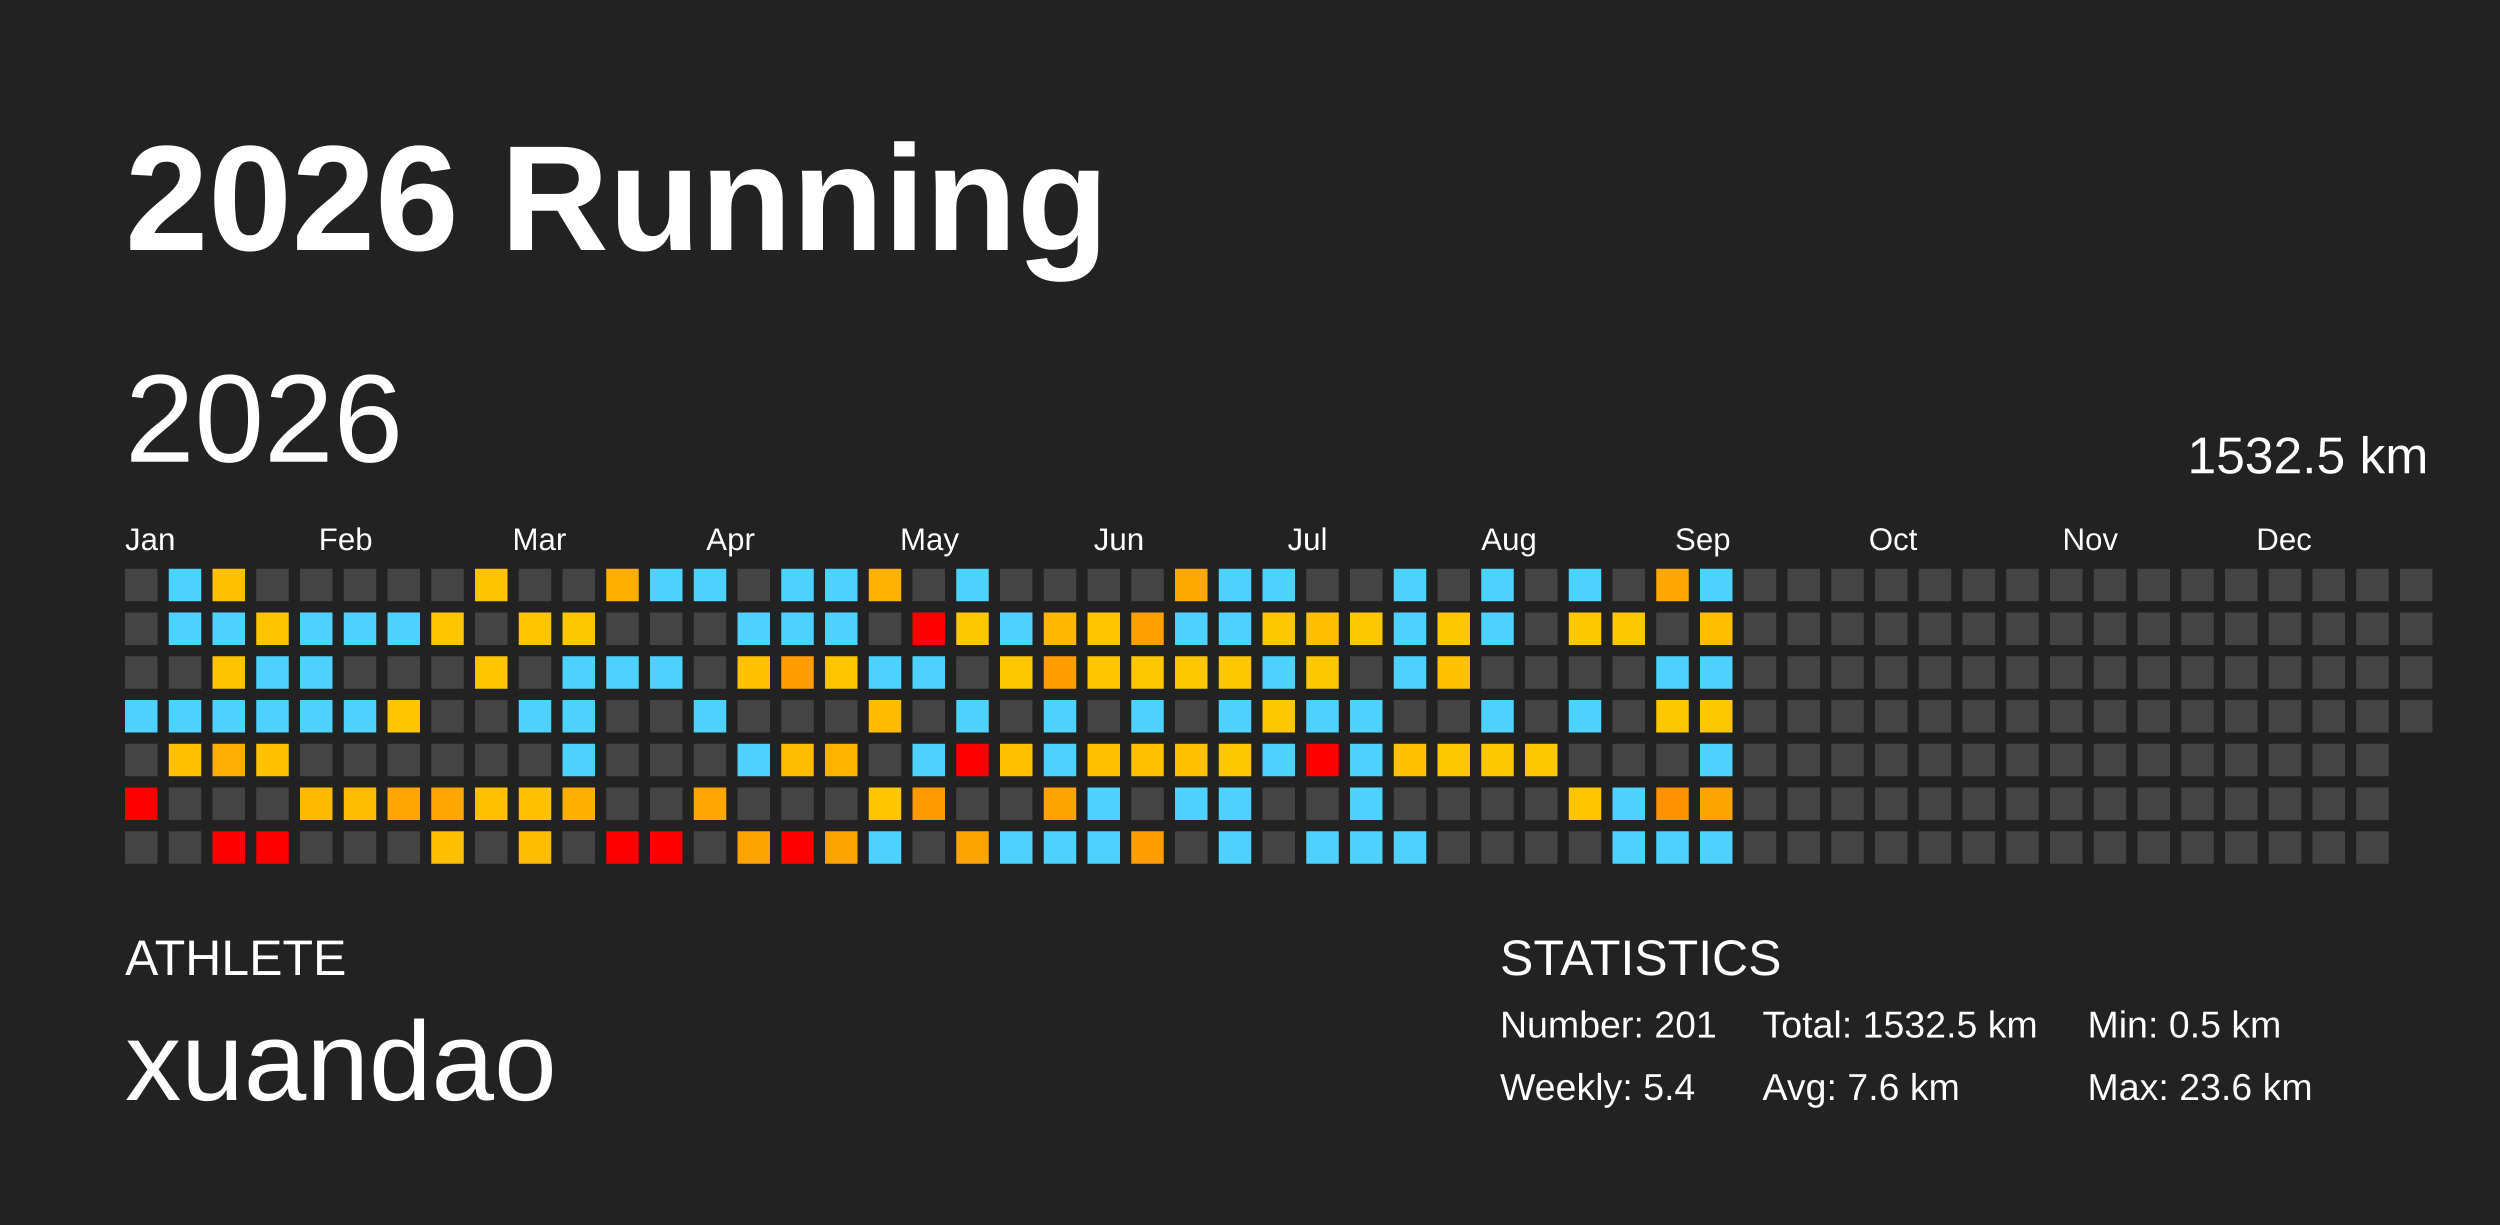
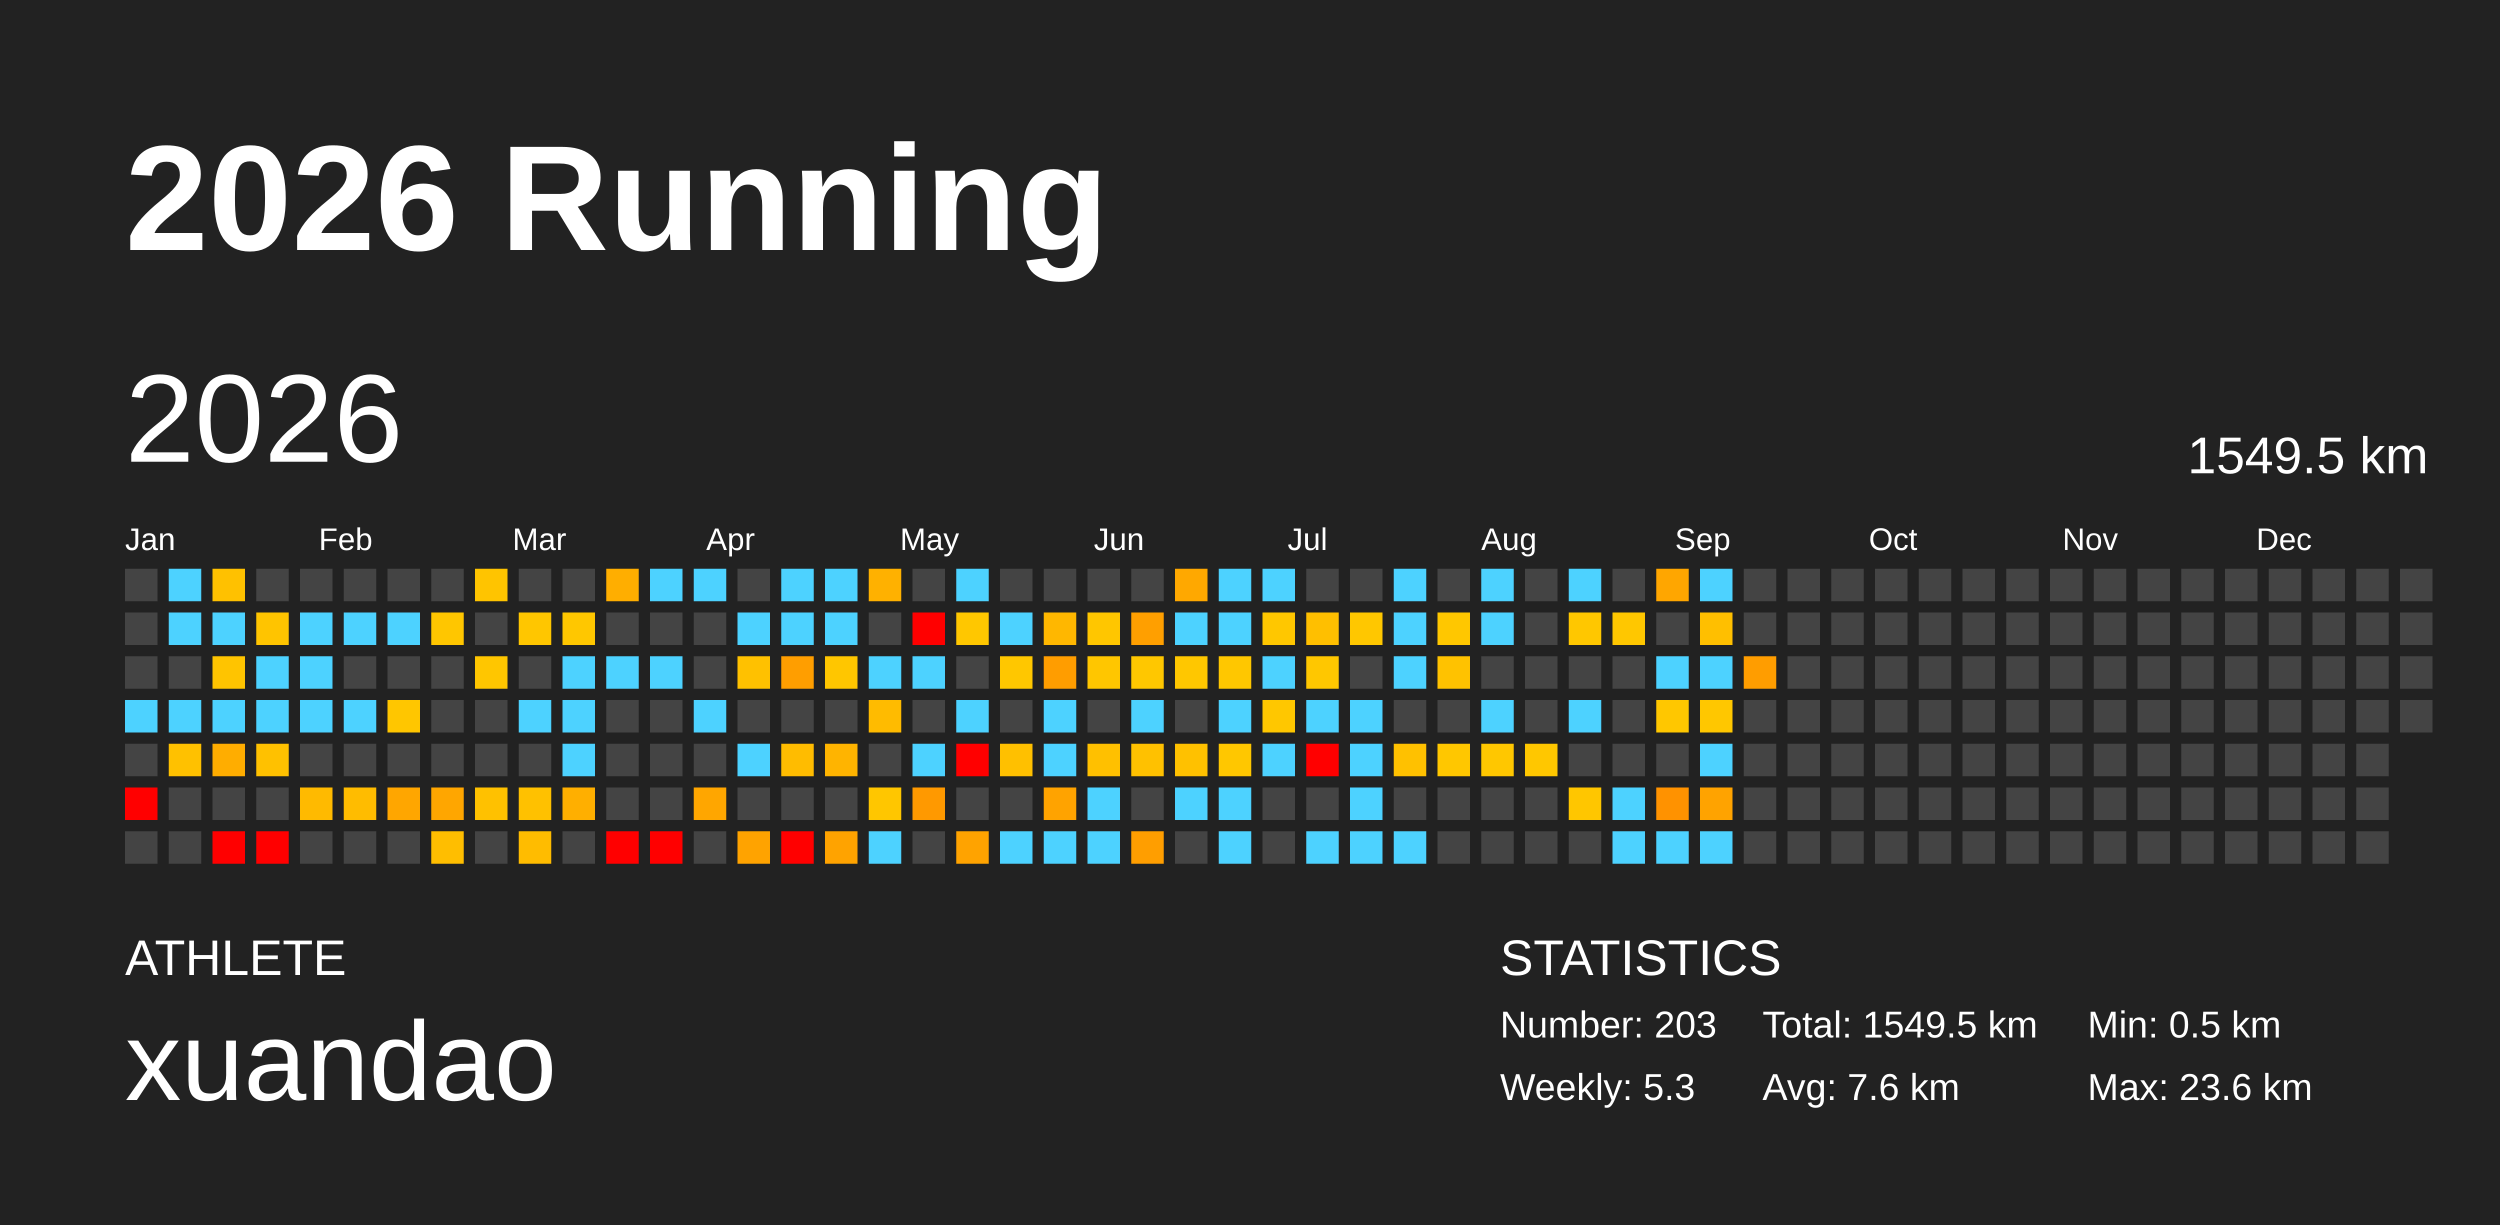
<svg xmlns="http://www.w3.org/2000/svg" baseProfile="full" height="98mm" version="1.1" viewBox="0,0,200,98" width="200mm">
  <defs />
  <rect fill="#222222" height="98" width="200" x="0" y="0" />
  <text fill="#FFFFFF" style="font-size:12px; font-family:Arial; font-weight:bold;" x="10" y="20">2026 Running</text>
  <text fill="#FFFFFF" style="font-size:4px; font-family:Arial" x="10" y="78">ATHLETE</text>
  <text fill="#FFFFFF" style="font-size:9px; font-family:Arial" x="10" y="88">xuandao</text>
  <text fill="#FFFFFF" style="font-size:4px; font-family:Arial" x="120" y="78">STATISTICS</text>
-   <text fill="#FFFFFF" style="font-size:3px; font-family:Arial" x="120" y="83">Number: 201</text>
-   <text fill="#FFFFFF" style="font-size:3px; font-family:Arial" x="120" y="88">Weekly: 5.4</text>
-   <text fill="#FFFFFF" style="font-size:3px; font-family:Arial" x="141" y="83">Total: 1532.5 km</text>
+   <text fill="#FFFFFF" style="font-size:3px; font-family:Arial" x="120" y="83">Number: 203</text>
+   <text fill="#FFFFFF" style="font-size:3px; font-family:Arial" x="120" y="88">Weekly: 5.3</text>
+   <text fill="#FFFFFF" style="font-size:3px; font-family:Arial" x="141" y="83">Total: 1549.5 km</text>
  <text fill="#FFFFFF" style="font-size:3px; font-family:Arial" x="141" y="88">Avg: 7.6 km</text>
  <text fill="#FFFFFF" style="font-size:3px; font-family:Arial" x="167" y="83">Min: 0.5 km</text>
  <text fill="#FFFFFF" style="font-size:3px; font-family:Arial" x="167" y="88">Max: 23.6 km</text>
  <text dominant-baseline="hanging" fill="#FFFFFF" style="font-size:10.0px; font-family:Arial;" x="10" y="30">2026</text>
-   <text dominant-baseline="hanging" fill="#FFFFFF" style="font-size:4.125px; font-family:Arial;" x="175" y="35">1532.5 km</text>
+   <text dominant-baseline="hanging" fill="#FFFFFF" style="font-size:4.125px; font-family:Arial;" x="175" y="35">1549.5 km</text>
  <text fill="#FFFFFF" style="font-size:2.5px; font-family:Arial" x="10.0" y="44">Jan</text>
  <text fill="#FFFFFF" style="font-size:2.5px; font-family:Arial" x="25.5" y="44">Feb</text>
  <text fill="#FFFFFF" style="font-size:2.5px; font-family:Arial" x="41.0" y="44">Mar</text>
  <text fill="#FFFFFF" style="font-size:2.5px; font-family:Arial" x="56.5" y="44">Apr</text>
  <text fill="#FFFFFF" style="font-size:2.5px; font-family:Arial" x="72.0" y="44">May</text>
  <text fill="#FFFFFF" style="font-size:2.5px; font-family:Arial" x="87.5" y="44">Jun</text>
  <text fill="#FFFFFF" style="font-size:2.5px; font-family:Arial" x="103.0" y="44">Jul</text>
  <text fill="#FFFFFF" style="font-size:2.5px; font-family:Arial" x="118.5" y="44">Aug</text>
  <text fill="#FFFFFF" style="font-size:2.5px; font-family:Arial" x="134.0" y="44">Sep</text>
  <text fill="#FFFFFF" style="font-size:2.5px; font-family:Arial" x="149.5" y="44">Oct</text>
  <text fill="#FFFFFF" style="font-size:2.5px; font-family:Arial" x="165.0" y="44">Nov</text>
  <text fill="#FFFFFF" style="font-size:2.5px; font-family:Arial" x="180.5" y="44">Dec</text>
  <rect fill="#444444" height="2.6" width="2.6" x="10.0" y="45.5" />
  <rect fill="#444444" height="2.6" width="2.6" x="10.0" y="49.0" />
  <rect fill="#444444" height="2.6" width="2.6" x="10.0" y="52.5" />
  <rect fill="#4dd2ff" height="2.6" width="2.6" x="10.0" y="56.0" />
  <rect fill="#444444" height="2.6" width="2.6" x="10.0" y="59.5" />
  <rect fill="red" height="2.6" width="2.6" x="10.0" y="63.0" />
  <rect fill="#444444" height="2.6" width="2.6" x="10.0" y="66.5" />
  <rect fill="#4dd2ff" height="2.6" width="2.6" x="13.5" y="45.5" />
  <rect fill="#4dd2ff" height="2.6" width="2.6" x="13.5" y="49.0" />
  <rect fill="#444444" height="2.6" width="2.6" x="13.5" y="52.5" />
  <rect fill="#4dd2ff" height="2.6" width="2.6" x="13.5" y="56.0" />
  <rect fill="#ffc100" height="2.6" width="2.6" x="13.5" y="59.5" />
  <rect fill="#444444" height="2.6" width="2.6" x="13.5" y="63.0" />
  <rect fill="#444444" height="2.6" width="2.6" x="13.5" y="66.5" />
  <rect fill="#ffc100" height="2.6" width="2.6" x="17.0" y="45.5" />
  <rect fill="#4dd2ff" height="2.6" width="2.6" x="17.0" y="49.0" />
  <rect fill="#ffc400" height="2.6" width="2.6" x="17.0" y="52.5" />
  <rect fill="#4dd2ff" height="2.6" width="2.6" x="17.0" y="56.0" />
  <rect fill="#ffad00" height="2.6" width="2.6" x="17.0" y="59.5" />
  <rect fill="#444444" height="2.6" width="2.6" x="17.0" y="63.0" />
  <rect fill="red" height="2.6" width="2.6" x="17.0" y="66.5" />
  <rect fill="#444444" height="2.6" width="2.6" x="20.5" y="45.5" />
  <rect fill="#ffc400" height="2.6" width="2.6" x="20.5" y="49.0" />
  <rect fill="#4dd2ff" height="2.6" width="2.6" x="20.5" y="52.5" />
  <rect fill="#4dd2ff" height="2.6" width="2.6" x="20.5" y="56.0" />
  <rect fill="#ffc100" height="2.6" width="2.6" x="20.5" y="59.5" />
  <rect fill="#444444" height="2.6" width="2.6" x="20.5" y="63.0" />
  <rect fill="red" height="2.6" width="2.6" x="20.5" y="66.5" />
  <rect fill="#444444" height="2.6" width="2.6" x="24.0" y="45.5" />
  <rect fill="#4dd2ff" height="2.6" width="2.6" x="24.0" y="49.0" />
  <rect fill="#4dd2ff" height="2.6" width="2.6" x="24.0" y="52.5" />
  <rect fill="#4dd2ff" height="2.6" width="2.6" x="24.0" y="56.0" />
  <rect fill="#444444" height="2.6" width="2.6" x="24.0" y="59.5" />
  <rect fill="#ffba00" height="2.6" width="2.6" x="24.0" y="63.0" />
  <rect fill="#444444" height="2.6" width="2.6" x="24.0" y="66.5" />
  <rect fill="#444444" height="2.6" width="2.6" x="27.5" y="45.5" />
  <rect fill="#4dd2ff" height="2.6" width="2.6" x="27.5" y="49.0" />
  <rect fill="#444444" height="2.6" width="2.6" x="27.5" y="52.5" />
  <rect fill="#4dd2ff" height="2.6" width="2.6" x="27.5" y="56.0" />
  <rect fill="#444444" height="2.6" width="2.6" x="27.5" y="59.5" />
  <rect fill="#ffbc00" height="2.6" width="2.6" x="27.5" y="63.0" />
  <rect fill="#444444" height="2.6" width="2.6" x="27.5" y="66.5" />
  <rect fill="#444444" height="2.6" width="2.6" x="31.0" y="45.5" />
  <rect fill="#4dd2ff" height="2.6" width="2.6" x="31.0" y="49.0" />
  <rect fill="#444444" height="2.6" width="2.6" x="31.0" y="52.5" />
  <rect fill="#ffc600" height="2.6" width="2.6" x="31.0" y="56.0" />
  <rect fill="#444444" height="2.6" width="2.6" x="31.0" y="59.5" />
  <rect fill="#ffa600" height="2.6" width="2.6" x="31.0" y="63.0" />
  <rect fill="#444444" height="2.6" width="2.6" x="31.0" y="66.5" />
  <rect fill="#444444" height="2.6" width="2.6" x="34.5" y="45.5" />
  <rect fill="#ffc600" height="2.6" width="2.6" x="34.5" y="49.0" />
  <rect fill="#444444" height="2.6" width="2.6" x="34.5" y="52.5" />
  <rect fill="#444444" height="2.6" width="2.6" x="34.5" y="56.0" />
  <rect fill="#444444" height="2.6" width="2.6" x="34.5" y="59.5" />
  <rect fill="#ffa600" height="2.6" width="2.6" x="34.5" y="63.0" />
  <rect fill="#ffbe00" height="2.6" width="2.6" x="34.5" y="66.5" />
  <rect fill="#ffc400" height="2.6" width="2.6" x="38.0" y="45.5" />
  <rect fill="#444444" height="2.6" width="2.6" x="38.0" y="49.0" />
  <rect fill="#ffc600" height="2.6" width="2.6" x="38.0" y="52.5" />
  <rect fill="#444444" height="2.6" width="2.6" x="38.0" y="56.0" />
  <rect fill="#444444" height="2.6" width="2.6" x="38.0" y="59.5" />
  <rect fill="#ffc100" height="2.6" width="2.6" x="38.0" y="63.0" />
  <rect fill="#444444" height="2.6" width="2.6" x="38.0" y="66.5" />
  <rect fill="#444444" height="2.6" width="2.6" x="41.5" y="45.5" />
  <rect fill="#ffc600" height="2.6" width="2.6" x="41.5" y="49.0" />
  <rect fill="#444444" height="2.6" width="2.6" x="41.5" y="52.5" />
  <rect fill="#4dd2ff" height="2.6" width="2.6" x="41.5" y="56.0" />
  <rect fill="#444444" height="2.6" width="2.6" x="41.5" y="59.5" />
  <rect fill="#ffc100" height="2.6" width="2.6" x="41.5" y="63.0" />
  <rect fill="#ffbc00" height="2.6" width="2.6" x="41.5" y="66.5" />
  <rect fill="#444444" height="2.6" width="2.6" x="45.0" y="45.5" />
  <rect fill="#ffc700" height="2.6" width="2.6" x="45.0" y="49.0" />
  <rect fill="#4dd2ff" height="2.6" width="2.6" x="45.0" y="52.5" />
  <rect fill="#4dd2ff" height="2.6" width="2.6" x="45.0" y="56.0" />
  <rect fill="#4dd2ff" height="2.6" width="2.6" x="45.0" y="59.5" />
  <rect fill="#ffaf00" height="2.6" width="2.6" x="45.0" y="63.0" />
  <rect fill="#444444" height="2.6" width="2.6" x="45.0" y="66.5" />
  <rect fill="#ffae00" height="2.6" width="2.6" x="48.5" y="45.5" />
  <rect fill="#444444" height="2.6" width="2.6" x="48.5" y="49.0" />
  <rect fill="#4dd2ff" height="2.6" width="2.6" x="48.5" y="52.5" />
  <rect fill="#444444" height="2.6" width="2.6" x="48.5" y="56.0" />
  <rect fill="#444444" height="2.6" width="2.6" x="48.5" y="59.5" />
  <rect fill="#444444" height="2.6" width="2.6" x="48.5" y="63.0" />
  <rect fill="red" height="2.6" width="2.6" x="48.5" y="66.5" />
  <rect fill="#4dd2ff" height="2.6" width="2.6" x="52.0" y="45.5" />
  <rect fill="#444444" height="2.6" width="2.6" x="52.0" y="49.0" />
  <rect fill="#4dd2ff" height="2.6" width="2.6" x="52.0" y="52.5" />
  <rect fill="#444444" height="2.6" width="2.6" x="52.0" y="56.0" />
  <rect fill="#444444" height="2.6" width="2.6" x="52.0" y="59.5" />
  <rect fill="#444444" height="2.6" width="2.6" x="52.0" y="63.0" />
  <rect fill="red" height="2.6" width="2.6" x="52.0" y="66.5" />
  <rect fill="#4dd2ff" height="2.6" width="2.6" x="55.5" y="45.5" />
  <rect fill="#444444" height="2.6" width="2.6" x="55.5" y="49.0" />
  <rect fill="#444444" height="2.6" width="2.6" x="55.5" y="52.5" />
  <rect fill="#4dd2ff" height="2.6" width="2.6" x="55.5" y="56.0" />
  <rect fill="#444444" height="2.6" width="2.6" x="55.5" y="59.5" />
  <rect fill="#ffa600" height="2.6" width="2.6" x="55.5" y="63.0" />
  <rect fill="#444444" height="2.6" width="2.6" x="55.5" y="66.5" />
  <rect fill="#444444" height="2.6" width="2.6" x="59.0" y="45.5" />
  <rect fill="#4dd2ff" height="2.6" width="2.6" x="59.0" y="49.0" />
  <rect fill="#ffc100" height="2.6" width="2.6" x="59.0" y="52.5" />
  <rect fill="#444444" height="2.6" width="2.6" x="59.0" y="56.0" />
  <rect fill="#4dd2ff" height="2.6" width="2.6" x="59.0" y="59.5" />
  <rect fill="#444444" height="2.6" width="2.6" x="59.0" y="63.0" />
  <rect fill="#ffa300" height="2.6" width="2.6" x="59.0" y="66.5" />
  <rect fill="#4dd2ff" height="2.6" width="2.6" x="62.5" y="45.5" />
  <rect fill="#4dd2ff" height="2.6" width="2.6" x="62.5" y="49.0" />
  <rect fill="#ff9e00" height="2.6" width="2.6" x="62.5" y="52.5" />
  <rect fill="#444444" height="2.6" width="2.6" x="62.5" y="56.0" />
  <rect fill="#ffbc00" height="2.6" width="2.6" x="62.5" y="59.5" />
  <rect fill="#444444" height="2.6" width="2.6" x="62.5" y="63.0" />
  <rect fill="red" height="2.6" width="2.6" x="62.5" y="66.5" />
  <rect fill="#4dd2ff" height="2.6" width="2.6" x="66.0" y="45.5" />
  <rect fill="#4dd2ff" height="2.6" width="2.6" x="66.0" y="49.0" />
  <rect fill="#ffc600" height="2.6" width="2.6" x="66.0" y="52.5" />
  <rect fill="#444444" height="2.6" width="2.6" x="66.0" y="56.0" />
  <rect fill="#ffb400" height="2.6" width="2.6" x="66.0" y="59.5" />
  <rect fill="#444444" height="2.6" width="2.6" x="66.0" y="63.0" />
  <rect fill="#ffa300" height="2.6" width="2.6" x="66.0" y="66.5" />
  <rect fill="#ffb100" height="2.6" width="2.6" x="69.5" y="45.5" />
  <rect fill="#444444" height="2.6" width="2.6" x="69.5" y="49.0" />
  <rect fill="#4dd2ff" height="2.6" width="2.6" x="69.5" y="52.5" />
  <rect fill="#ffbb00" height="2.6" width="2.6" x="69.5" y="56.0" />
  <rect fill="#444444" height="2.6" width="2.6" x="69.5" y="59.5" />
  <rect fill="#ffc600" height="2.6" width="2.6" x="69.5" y="63.0" />
  <rect fill="#4dd2ff" height="2.6" width="2.6" x="69.5" y="66.5" />
  <rect fill="#444444" height="2.6" width="2.6" x="73.0" y="45.5" />
  <rect fill="red" height="2.6" width="2.6" x="73.0" y="49.0" />
  <rect fill="#4dd2ff" height="2.6" width="2.6" x="73.0" y="52.5" />
  <rect fill="#444444" height="2.6" width="2.6" x="73.0" y="56.0" />
  <rect fill="#4dd2ff" height="2.6" width="2.6" x="73.0" y="59.5" />
  <rect fill="#ff9900" height="2.6" width="2.6" x="73.0" y="63.0" />
  <rect fill="#444444" height="2.6" width="2.6" x="73.0" y="66.5" />
  <rect fill="#4dd2ff" height="2.6" width="2.6" x="76.5" y="45.5" />
  <rect fill="#ffc700" height="2.6" width="2.6" x="76.5" y="49.0" />
  <rect fill="#444444" height="2.6" width="2.6" x="76.5" y="52.5" />
  <rect fill="#4dd2ff" height="2.6" width="2.6" x="76.5" y="56.0" />
  <rect fill="red" height="2.6" width="2.6" x="76.5" y="59.5" />
  <rect fill="#444444" height="2.6" width="2.6" x="76.5" y="63.0" />
  <rect fill="#ffa300" height="2.6" width="2.6" x="76.5" y="66.5" />
  <rect fill="#444444" height="2.6" width="2.6" x="80.0" y="45.5" />
  <rect fill="#4dd2ff" height="2.6" width="2.6" x="80.0" y="49.0" />
  <rect fill="#ffc700" height="2.6" width="2.6" x="80.0" y="52.5" />
  <rect fill="#444444" height="2.6" width="2.6" x="80.0" y="56.0" />
  <rect fill="#ffc000" height="2.6" width="2.6" x="80.0" y="59.5" />
  <rect fill="#444444" height="2.6" width="2.6" x="80.0" y="63.0" />
  <rect fill="#4dd2ff" height="2.6" width="2.6" x="80.0" y="66.5" />
  <rect fill="#444444" height="2.6" width="2.6" x="83.5" y="45.5" />
  <rect fill="#ffb700" height="2.6" width="2.6" x="83.5" y="49.0" />
  <rect fill="#ff9d00" height="2.6" width="2.6" x="83.5" y="52.5" />
  <rect fill="#4dd2ff" height="2.6" width="2.6" x="83.5" y="56.0" />
  <rect fill="#4dd2ff" height="2.6" width="2.6" x="83.5" y="59.5" />
  <rect fill="#ffa300" height="2.6" width="2.6" x="83.5" y="63.0" />
  <rect fill="#4dd2ff" height="2.6" width="2.6" x="83.5" y="66.5" />
  <rect fill="#444444" height="2.6" width="2.6" x="87.0" y="45.5" />
  <rect fill="#ffc600" height="2.6" width="2.6" x="87.0" y="49.0" />
  <rect fill="#ffc600" height="2.6" width="2.6" x="87.0" y="52.5" />
  <rect fill="#444444" height="2.6" width="2.6" x="87.0" y="56.0" />
  <rect fill="#ffc000" height="2.6" width="2.6" x="87.0" y="59.5" />
  <rect fill="#4dd2ff" height="2.6" width="2.6" x="87.0" y="63.0" />
  <rect fill="#4dd2ff" height="2.6" width="2.6" x="87.0" y="66.5" />
  <rect fill="#444444" height="2.6" width="2.6" x="90.5" y="45.5" />
  <rect fill="#ff9f00" height="2.6" width="2.6" x="90.5" y="49.0" />
  <rect fill="#ffc700" height="2.6" width="2.6" x="90.5" y="52.5" />
  <rect fill="#4dd2ff" height="2.6" width="2.6" x="90.5" y="56.0" />
  <rect fill="#ffc100" height="2.6" width="2.6" x="90.5" y="59.5" />
  <rect fill="#444444" height="2.6" width="2.6" x="90.5" y="63.0" />
  <rect fill="#ff9e00" height="2.6" width="2.6" x="90.5" y="66.5" />
  <rect fill="#ffa800" height="2.6" width="2.6" x="94.0" y="45.5" />
  <rect fill="#4dd2ff" height="2.6" width="2.6" x="94.0" y="49.0" />
  <rect fill="#ffc700" height="2.6" width="2.6" x="94.0" y="52.5" />
  <rect fill="#444444" height="2.6" width="2.6" x="94.0" y="56.0" />
  <rect fill="#ffc100" height="2.6" width="2.6" x="94.0" y="59.5" />
  <rect fill="#4dd2ff" height="2.6" width="2.6" x="94.0" y="63.0" />
  <rect fill="#444444" height="2.6" width="2.6" x="94.0" y="66.5" />
  <rect fill="#4dd2ff" height="2.6" width="2.6" x="97.5" y="45.5" />
  <rect fill="#4dd2ff" height="2.6" width="2.6" x="97.5" y="49.0" />
  <rect fill="#ffc700" height="2.6" width="2.6" x="97.5" y="52.5" />
  <rect fill="#4dd2ff" height="2.6" width="2.6" x="97.5" y="56.0" />
  <rect fill="#ffc700" height="2.6" width="2.6" x="97.5" y="59.5" />
  <rect fill="#4dd2ff" height="2.6" width="2.6" x="97.5" y="63.0" />
  <rect fill="#4dd2ff" height="2.6" width="2.6" x="97.5" y="66.5" />
  <rect fill="#4dd2ff" height="2.6" width="2.6" x="101.0" y="45.5" />
  <rect fill="#ffc700" height="2.6" width="2.6" x="101.0" y="49.0" />
  <rect fill="#4dd2ff" height="2.6" width="2.6" x="101.0" y="52.5" />
  <rect fill="#ffc700" height="2.6" width="2.6" x="101.0" y="56.0" />
  <rect fill="#4dd2ff" height="2.6" width="2.6" x="101.0" y="59.5" />
  <rect fill="#444444" height="2.6" width="2.6" x="101.0" y="63.0" />
  <rect fill="#444444" height="2.6" width="2.6" x="101.0" y="66.5" />
  <rect fill="#444444" height="2.6" width="2.6" x="104.5" y="45.5" />
  <rect fill="#ffbf00" height="2.6" width="2.6" x="104.5" y="49.0" />
  <rect fill="#ffc700" height="2.6" width="2.6" x="104.5" y="52.5" />
  <rect fill="#4dd2ff" height="2.6" width="2.6" x="104.5" y="56.0" />
  <rect fill="red" height="2.6" width="2.6" x="104.5" y="59.5" />
  <rect fill="#444444" height="2.6" width="2.6" x="104.5" y="63.0" />
  <rect fill="#4dd2ff" height="2.6" width="2.6" x="104.5" y="66.5" />
  <rect fill="#444444" height="2.6" width="2.6" x="108.0" y="45.5" />
  <rect fill="#ffc700" height="2.6" width="2.6" x="108.0" y="49.0" />
  <rect fill="#444444" height="2.6" width="2.6" x="108.0" y="52.5" />
  <rect fill="#4dd2ff" height="2.6" width="2.6" x="108.0" y="56.0" />
  <rect fill="#4dd2ff" height="2.6" width="2.6" x="108.0" y="59.5" />
  <rect fill="#4dd2ff" height="2.6" width="2.6" x="108.0" y="63.0" />
  <rect fill="#4dd2ff" height="2.6" width="2.6" x="108.0" y="66.5" />
  <rect fill="#4dd2ff" height="2.6" width="2.6" x="111.5" y="45.5" />
  <rect fill="#4dd2ff" height="2.6" width="2.6" x="111.5" y="49.0" />
  <rect fill="#4dd2ff" height="2.6" width="2.6" x="111.5" y="52.5" />
  <rect fill="#444444" height="2.6" width="2.6" x="111.5" y="56.0" />
  <rect fill="#ffc100" height="2.6" width="2.6" x="111.5" y="59.5" />
  <rect fill="#444444" height="2.6" width="2.6" x="111.5" y="63.0" />
  <rect fill="#4dd2ff" height="2.6" width="2.6" x="111.5" y="66.5" />
  <rect fill="#444444" height="2.6" width="2.6" x="115.0" y="45.5" />
  <rect fill="#ffc700" height="2.6" width="2.6" x="115.0" y="49.0" />
  <rect fill="#ffc200" height="2.6" width="2.6" x="115.0" y="52.5" />
  <rect fill="#444444" height="2.6" width="2.6" x="115.0" y="56.0" />
  <rect fill="#ffc700" height="2.6" width="2.6" x="115.0" y="59.5" />
  <rect fill="#444444" height="2.6" width="2.6" x="115.0" y="63.0" />
  <rect fill="#444444" height="2.6" width="2.6" x="115.0" y="66.5" />
  <rect fill="#4dd2ff" height="2.6" width="2.6" x="118.5" y="45.5" />
  <rect fill="#4dd2ff" height="2.6" width="2.6" x="118.5" y="49.0" />
  <rect fill="#444444" height="2.6" width="2.6" x="118.5" y="52.5" />
  <rect fill="#4dd2ff" height="2.6" width="2.6" x="118.5" y="56.0" />
  <rect fill="#ffc700" height="2.6" width="2.6" x="118.5" y="59.5" />
  <rect fill="#444444" height="2.6" width="2.6" x="118.5" y="63.0" />
  <rect fill="#444444" height="2.6" width="2.6" x="118.5" y="66.5" />
  <rect fill="#444444" height="2.6" width="2.6" x="122.0" y="45.5" />
  <rect fill="#444444" height="2.6" width="2.6" x="122.0" y="49.0" />
  <rect fill="#444444" height="2.6" width="2.6" x="122.0" y="52.5" />
  <rect fill="#444444" height="2.6" width="2.6" x="122.0" y="56.0" />
  <rect fill="#ffc700" height="2.6" width="2.6" x="122.0" y="59.5" />
  <rect fill="#444444" height="2.6" width="2.6" x="122.0" y="63.0" />
  <rect fill="#444444" height="2.6" width="2.6" x="122.0" y="66.5" />
  <rect fill="#4dd2ff" height="2.6" width="2.6" x="125.5" y="45.5" />
  <rect fill="#ffc700" height="2.6" width="2.6" x="125.5" y="49.0" />
  <rect fill="#444444" height="2.6" width="2.6" x="125.5" y="52.5" />
  <rect fill="#4dd2ff" height="2.6" width="2.6" x="125.5" y="56.0" />
  <rect fill="#444444" height="2.6" width="2.6" x="125.5" y="59.5" />
  <rect fill="#ffc600" height="2.6" width="2.6" x="125.5" y="63.0" />
  <rect fill="#444444" height="2.6" width="2.6" x="125.5" y="66.5" />
  <rect fill="#444444" height="2.6" width="2.6" x="129.0" y="45.5" />
  <rect fill="#ffc700" height="2.6" width="2.6" x="129.0" y="49.0" />
  <rect fill="#444444" height="2.6" width="2.6" x="129.0" y="52.5" />
  <rect fill="#444444" height="2.6" width="2.6" x="129.0" y="56.0" />
  <rect fill="#444444" height="2.6" width="2.6" x="129.0" y="59.5" />
  <rect fill="#4dd2ff" height="2.6" width="2.6" x="129.0" y="63.0" />
  <rect fill="#4dd2ff" height="2.6" width="2.6" x="129.0" y="66.5" />
  <rect fill="#ffa600" height="2.6" width="2.6" x="132.5" y="45.5" />
  <rect fill="#444444" height="2.6" width="2.6" x="132.5" y="49.0" />
  <rect fill="#4dd2ff" height="2.6" width="2.6" x="132.5" y="52.5" />
  <rect fill="#ffc700" height="2.6" width="2.6" x="132.5" y="56.0" />
  <rect fill="#444444" height="2.6" width="2.6" x="132.5" y="59.5" />
  <rect fill="#ff9200" height="2.6" width="2.6" x="132.5" y="63.0" />
  <rect fill="#4dd2ff" height="2.6" width="2.6" x="132.5" y="66.5" />
  <rect fill="#4dd2ff" height="2.6" width="2.6" x="136.0" y="45.5" />
  <rect fill="#ffbf00" height="2.6" width="2.6" x="136.0" y="49.0" />
  <rect fill="#4dd2ff" height="2.6" width="2.6" x="136.0" y="52.5" />
  <rect fill="#ffc700" height="2.6" width="2.6" x="136.0" y="56.0" />
  <rect fill="#4dd2ff" height="2.6" width="2.6" x="136.0" y="59.5" />
  <rect fill="#ffa300" height="2.6" width="2.6" x="136.0" y="63.0" />
  <rect fill="#4dd2ff" height="2.6" width="2.6" x="136.0" y="66.5" />
  <rect fill="#444444" height="2.6" width="2.6" x="139.5" y="45.5" />
  <rect fill="#444444" height="2.6" width="2.6" x="139.5" y="49.0" />
-   <rect fill="#444444" height="2.6" width="2.6" x="139.5" y="52.5" />
+   <rect fill="#ff9d00" height="2.6" width="2.6" x="139.5" y="52.5" />
  <rect fill="#444444" height="2.6" width="2.6" x="139.5" y="56.0" />
  <rect fill="#444444" height="2.6" width="2.6" x="139.5" y="59.5" />
  <rect fill="#444444" height="2.6" width="2.6" x="139.5" y="63.0" />
  <rect fill="#444444" height="2.6" width="2.6" x="139.5" y="66.5" />
  <rect fill="#444444" height="2.6" width="2.6" x="143.0" y="45.5" />
  <rect fill="#444444" height="2.6" width="2.6" x="143.0" y="49.0" />
  <rect fill="#444444" height="2.6" width="2.6" x="143.0" y="52.5" />
  <rect fill="#444444" height="2.6" width="2.6" x="143.0" y="56.0" />
  <rect fill="#444444" height="2.6" width="2.6" x="143.0" y="59.5" />
  <rect fill="#444444" height="2.6" width="2.6" x="143.0" y="63.0" />
  <rect fill="#444444" height="2.6" width="2.6" x="143.0" y="66.5" />
  <rect fill="#444444" height="2.6" width="2.6" x="146.5" y="45.5" />
  <rect fill="#444444" height="2.6" width="2.6" x="146.5" y="49.0" />
  <rect fill="#444444" height="2.6" width="2.6" x="146.5" y="52.5" />
  <rect fill="#444444" height="2.6" width="2.6" x="146.5" y="56.0" />
  <rect fill="#444444" height="2.6" width="2.6" x="146.5" y="59.5" />
  <rect fill="#444444" height="2.6" width="2.6" x="146.5" y="63.0" />
  <rect fill="#444444" height="2.6" width="2.6" x="146.5" y="66.5" />
  <rect fill="#444444" height="2.6" width="2.6" x="150.0" y="45.5" />
  <rect fill="#444444" height="2.6" width="2.6" x="150.0" y="49.0" />
  <rect fill="#444444" height="2.6" width="2.6" x="150.0" y="52.5" />
  <rect fill="#444444" height="2.6" width="2.6" x="150.0" y="56.0" />
  <rect fill="#444444" height="2.6" width="2.6" x="150.0" y="59.5" />
  <rect fill="#444444" height="2.6" width="2.6" x="150.0" y="63.0" />
  <rect fill="#444444" height="2.6" width="2.6" x="150.0" y="66.5" />
  <rect fill="#444444" height="2.6" width="2.6" x="153.5" y="45.5" />
  <rect fill="#444444" height="2.6" width="2.6" x="153.5" y="49.0" />
  <rect fill="#444444" height="2.6" width="2.6" x="153.5" y="52.5" />
  <rect fill="#444444" height="2.6" width="2.6" x="153.5" y="56.0" />
  <rect fill="#444444" height="2.6" width="2.6" x="153.5" y="59.5" />
  <rect fill="#444444" height="2.6" width="2.6" x="153.5" y="63.0" />
  <rect fill="#444444" height="2.6" width="2.6" x="153.5" y="66.5" />
  <rect fill="#444444" height="2.6" width="2.6" x="157.0" y="45.5" />
  <rect fill="#444444" height="2.6" width="2.6" x="157.0" y="49.0" />
  <rect fill="#444444" height="2.6" width="2.6" x="157.0" y="52.5" />
  <rect fill="#444444" height="2.6" width="2.6" x="157.0" y="56.0" />
  <rect fill="#444444" height="2.6" width="2.6" x="157.0" y="59.5" />
  <rect fill="#444444" height="2.6" width="2.6" x="157.0" y="63.0" />
  <rect fill="#444444" height="2.6" width="2.6" x="157.0" y="66.5" />
  <rect fill="#444444" height="2.6" width="2.6" x="160.5" y="45.5" />
  <rect fill="#444444" height="2.6" width="2.6" x="160.5" y="49.0" />
  <rect fill="#444444" height="2.6" width="2.6" x="160.5" y="52.5" />
  <rect fill="#444444" height="2.6" width="2.6" x="160.5" y="56.0" />
  <rect fill="#444444" height="2.6" width="2.6" x="160.5" y="59.5" />
  <rect fill="#444444" height="2.6" width="2.6" x="160.5" y="63.0" />
  <rect fill="#444444" height="2.6" width="2.6" x="160.5" y="66.5" />
  <rect fill="#444444" height="2.6" width="2.6" x="164.0" y="45.5" />
  <rect fill="#444444" height="2.6" width="2.6" x="164.0" y="49.0" />
  <rect fill="#444444" height="2.6" width="2.6" x="164.0" y="52.5" />
  <rect fill="#444444" height="2.6" width="2.6" x="164.0" y="56.0" />
  <rect fill="#444444" height="2.6" width="2.6" x="164.0" y="59.5" />
  <rect fill="#444444" height="2.6" width="2.6" x="164.0" y="63.0" />
  <rect fill="#444444" height="2.6" width="2.6" x="164.0" y="66.5" />
  <rect fill="#444444" height="2.6" width="2.6" x="167.5" y="45.5" />
  <rect fill="#444444" height="2.6" width="2.6" x="167.5" y="49.0" />
  <rect fill="#444444" height="2.6" width="2.6" x="167.5" y="52.5" />
  <rect fill="#444444" height="2.6" width="2.6" x="167.5" y="56.0" />
  <rect fill="#444444" height="2.6" width="2.6" x="167.5" y="59.5" />
  <rect fill="#444444" height="2.6" width="2.6" x="167.5" y="63.0" />
  <rect fill="#444444" height="2.6" width="2.6" x="167.5" y="66.5" />
  <rect fill="#444444" height="2.6" width="2.6" x="171.0" y="45.5" />
  <rect fill="#444444" height="2.6" width="2.6" x="171.0" y="49.0" />
  <rect fill="#444444" height="2.6" width="2.6" x="171.0" y="52.5" />
  <rect fill="#444444" height="2.6" width="2.6" x="171.0" y="56.0" />
  <rect fill="#444444" height="2.6" width="2.6" x="171.0" y="59.5" />
  <rect fill="#444444" height="2.6" width="2.6" x="171.0" y="63.0" />
  <rect fill="#444444" height="2.6" width="2.6" x="171.0" y="66.5" />
  <rect fill="#444444" height="2.6" width="2.6" x="174.5" y="45.5" />
  <rect fill="#444444" height="2.6" width="2.6" x="174.5" y="49.0" />
  <rect fill="#444444" height="2.6" width="2.6" x="174.5" y="52.5" />
  <rect fill="#444444" height="2.6" width="2.6" x="174.5" y="56.0" />
  <rect fill="#444444" height="2.6" width="2.6" x="174.5" y="59.5" />
  <rect fill="#444444" height="2.6" width="2.6" x="174.5" y="63.0" />
  <rect fill="#444444" height="2.6" width="2.6" x="174.5" y="66.5" />
  <rect fill="#444444" height="2.6" width="2.6" x="178.0" y="45.5" />
  <rect fill="#444444" height="2.6" width="2.6" x="178.0" y="49.0" />
  <rect fill="#444444" height="2.6" width="2.6" x="178.0" y="52.5" />
  <rect fill="#444444" height="2.6" width="2.6" x="178.0" y="56.0" />
  <rect fill="#444444" height="2.6" width="2.6" x="178.0" y="59.5" />
  <rect fill="#444444" height="2.6" width="2.6" x="178.0" y="63.0" />
  <rect fill="#444444" height="2.6" width="2.6" x="178.0" y="66.5" />
  <rect fill="#444444" height="2.6" width="2.6" x="181.5" y="45.5" />
  <rect fill="#444444" height="2.6" width="2.6" x="181.5" y="49.0" />
  <rect fill="#444444" height="2.6" width="2.6" x="181.5" y="52.5" />
  <rect fill="#444444" height="2.6" width="2.6" x="181.5" y="56.0" />
  <rect fill="#444444" height="2.6" width="2.6" x="181.5" y="59.5" />
  <rect fill="#444444" height="2.6" width="2.6" x="181.5" y="63.0" />
  <rect fill="#444444" height="2.6" width="2.6" x="181.5" y="66.5" />
  <rect fill="#444444" height="2.6" width="2.6" x="185.0" y="45.5" />
  <rect fill="#444444" height="2.6" width="2.6" x="185.0" y="49.0" />
  <rect fill="#444444" height="2.6" width="2.6" x="185.0" y="52.5" />
  <rect fill="#444444" height="2.6" width="2.6" x="185.0" y="56.0" />
  <rect fill="#444444" height="2.6" width="2.6" x="185.0" y="59.5" />
  <rect fill="#444444" height="2.6" width="2.6" x="185.0" y="63.0" />
  <rect fill="#444444" height="2.6" width="2.6" x="185.0" y="66.5" />
  <rect fill="#444444" height="2.6" width="2.6" x="188.5" y="45.5" />
  <rect fill="#444444" height="2.6" width="2.6" x="188.5" y="49.0" />
  <rect fill="#444444" height="2.6" width="2.6" x="188.5" y="52.5" />
  <rect fill="#444444" height="2.6" width="2.6" x="188.5" y="56.0" />
  <rect fill="#444444" height="2.6" width="2.6" x="188.5" y="59.5" />
  <rect fill="#444444" height="2.6" width="2.6" x="188.5" y="63.0" />
  <rect fill="#444444" height="2.6" width="2.6" x="188.5" y="66.5" />
  <rect fill="#444444" height="2.6" width="2.6" x="192.0" y="45.5" />
  <rect fill="#444444" height="2.6" width="2.6" x="192.0" y="49.0" />
  <rect fill="#444444" height="2.6" width="2.6" x="192.0" y="52.5" />
  <rect fill="#444444" height="2.6" width="2.6" x="192.0" y="56.0" />
</svg>
